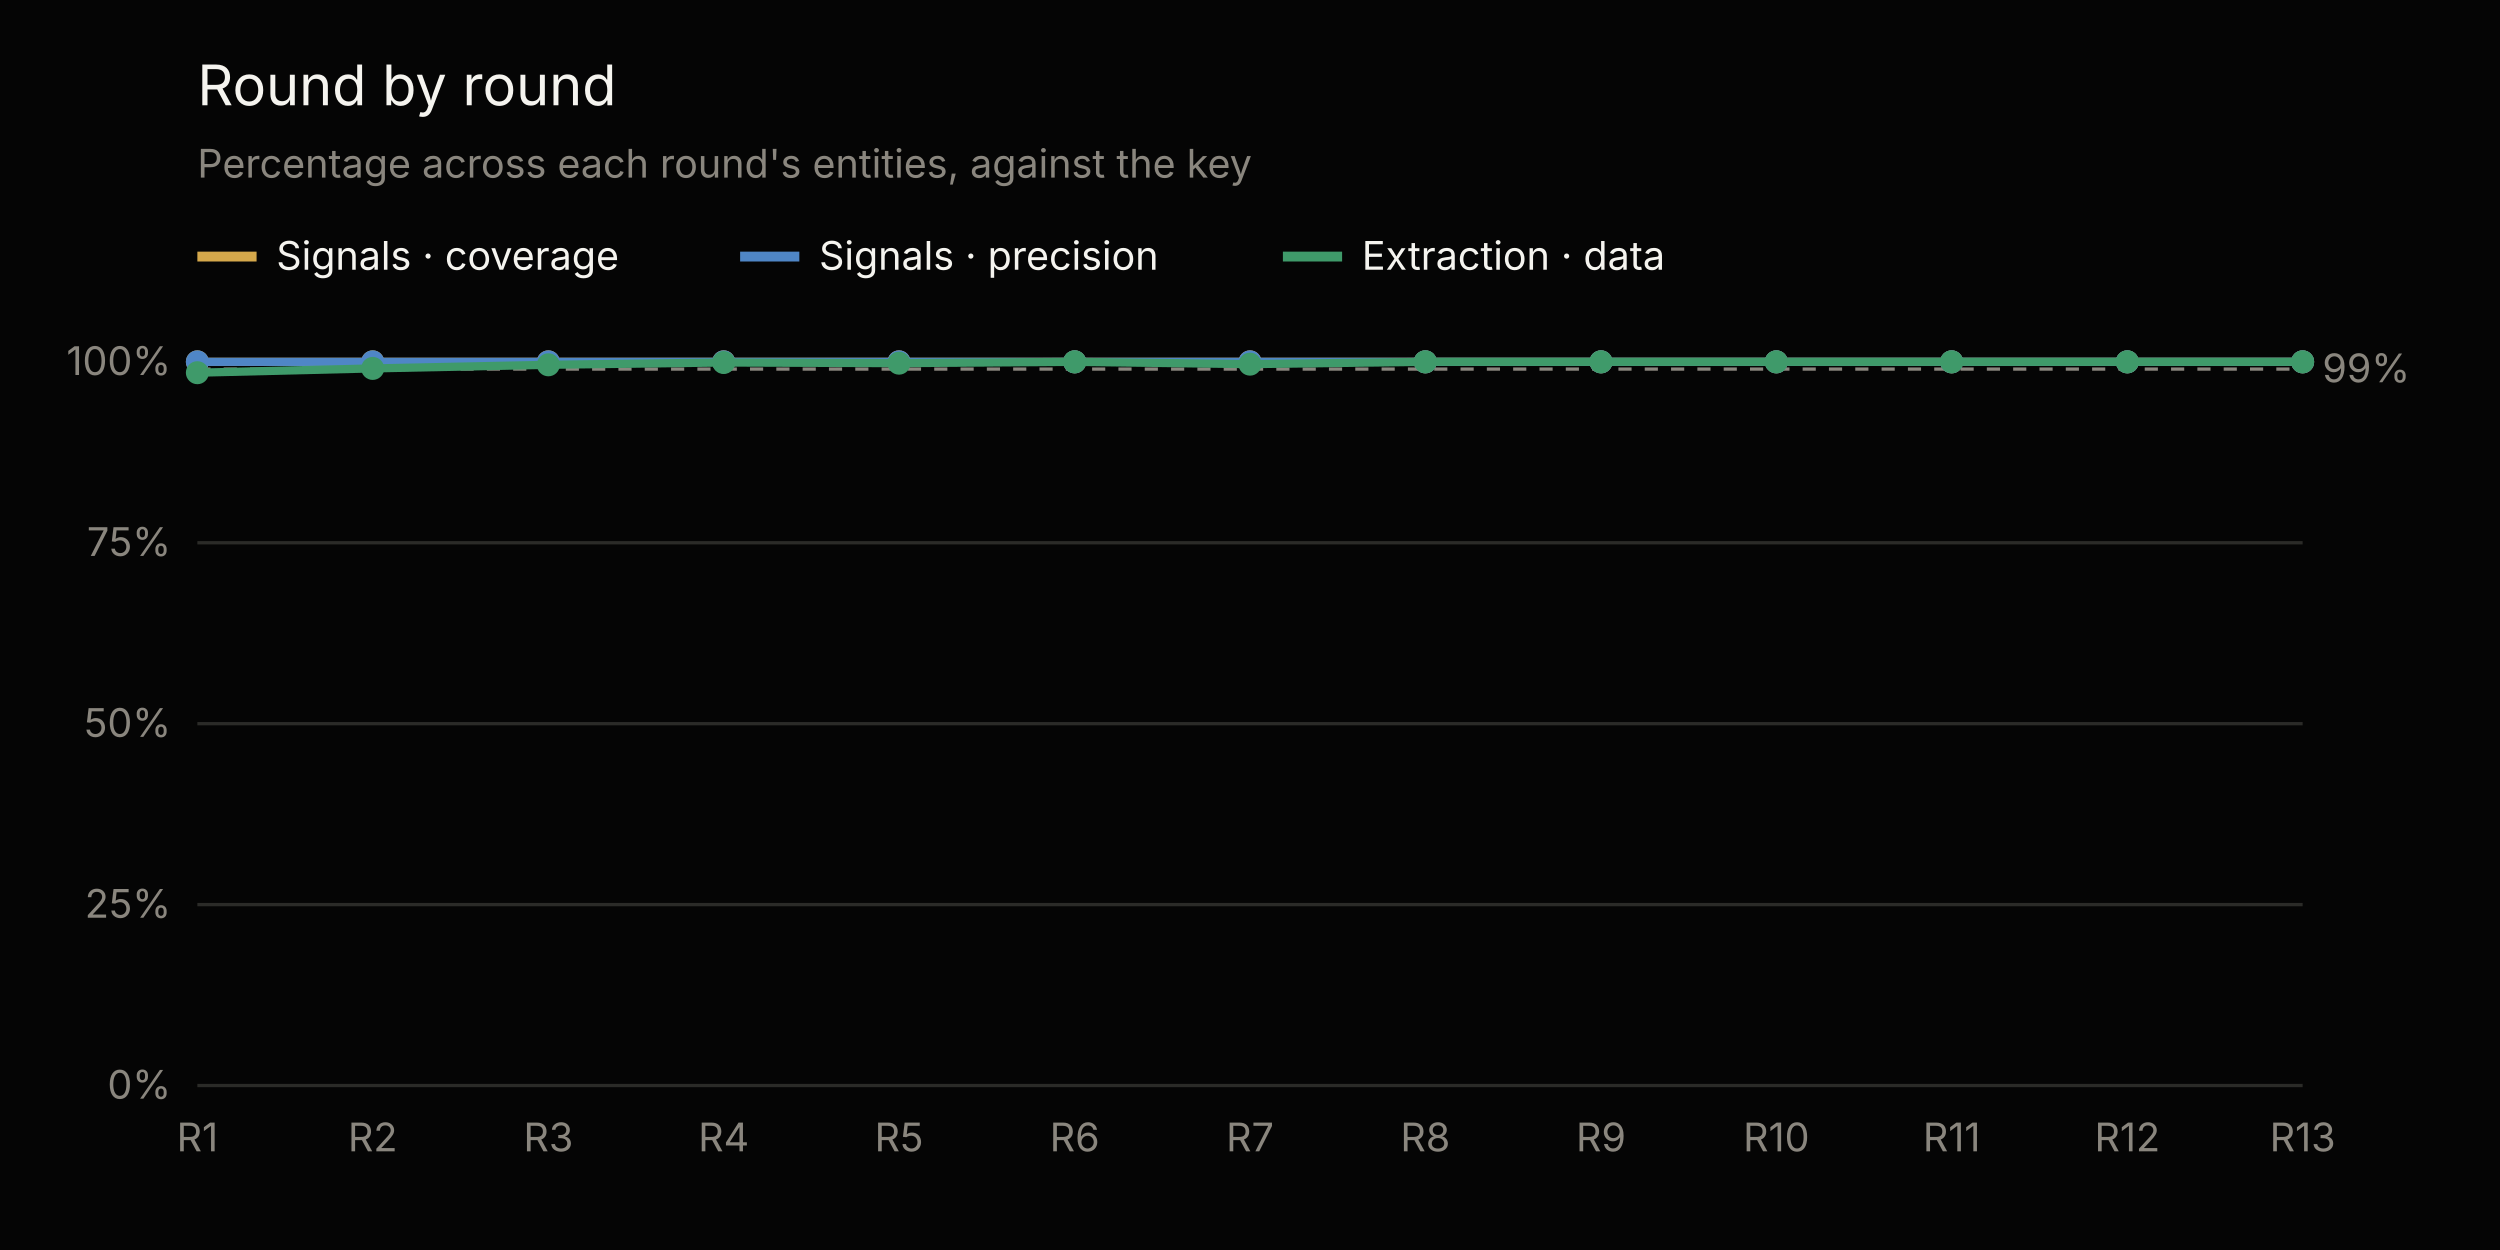
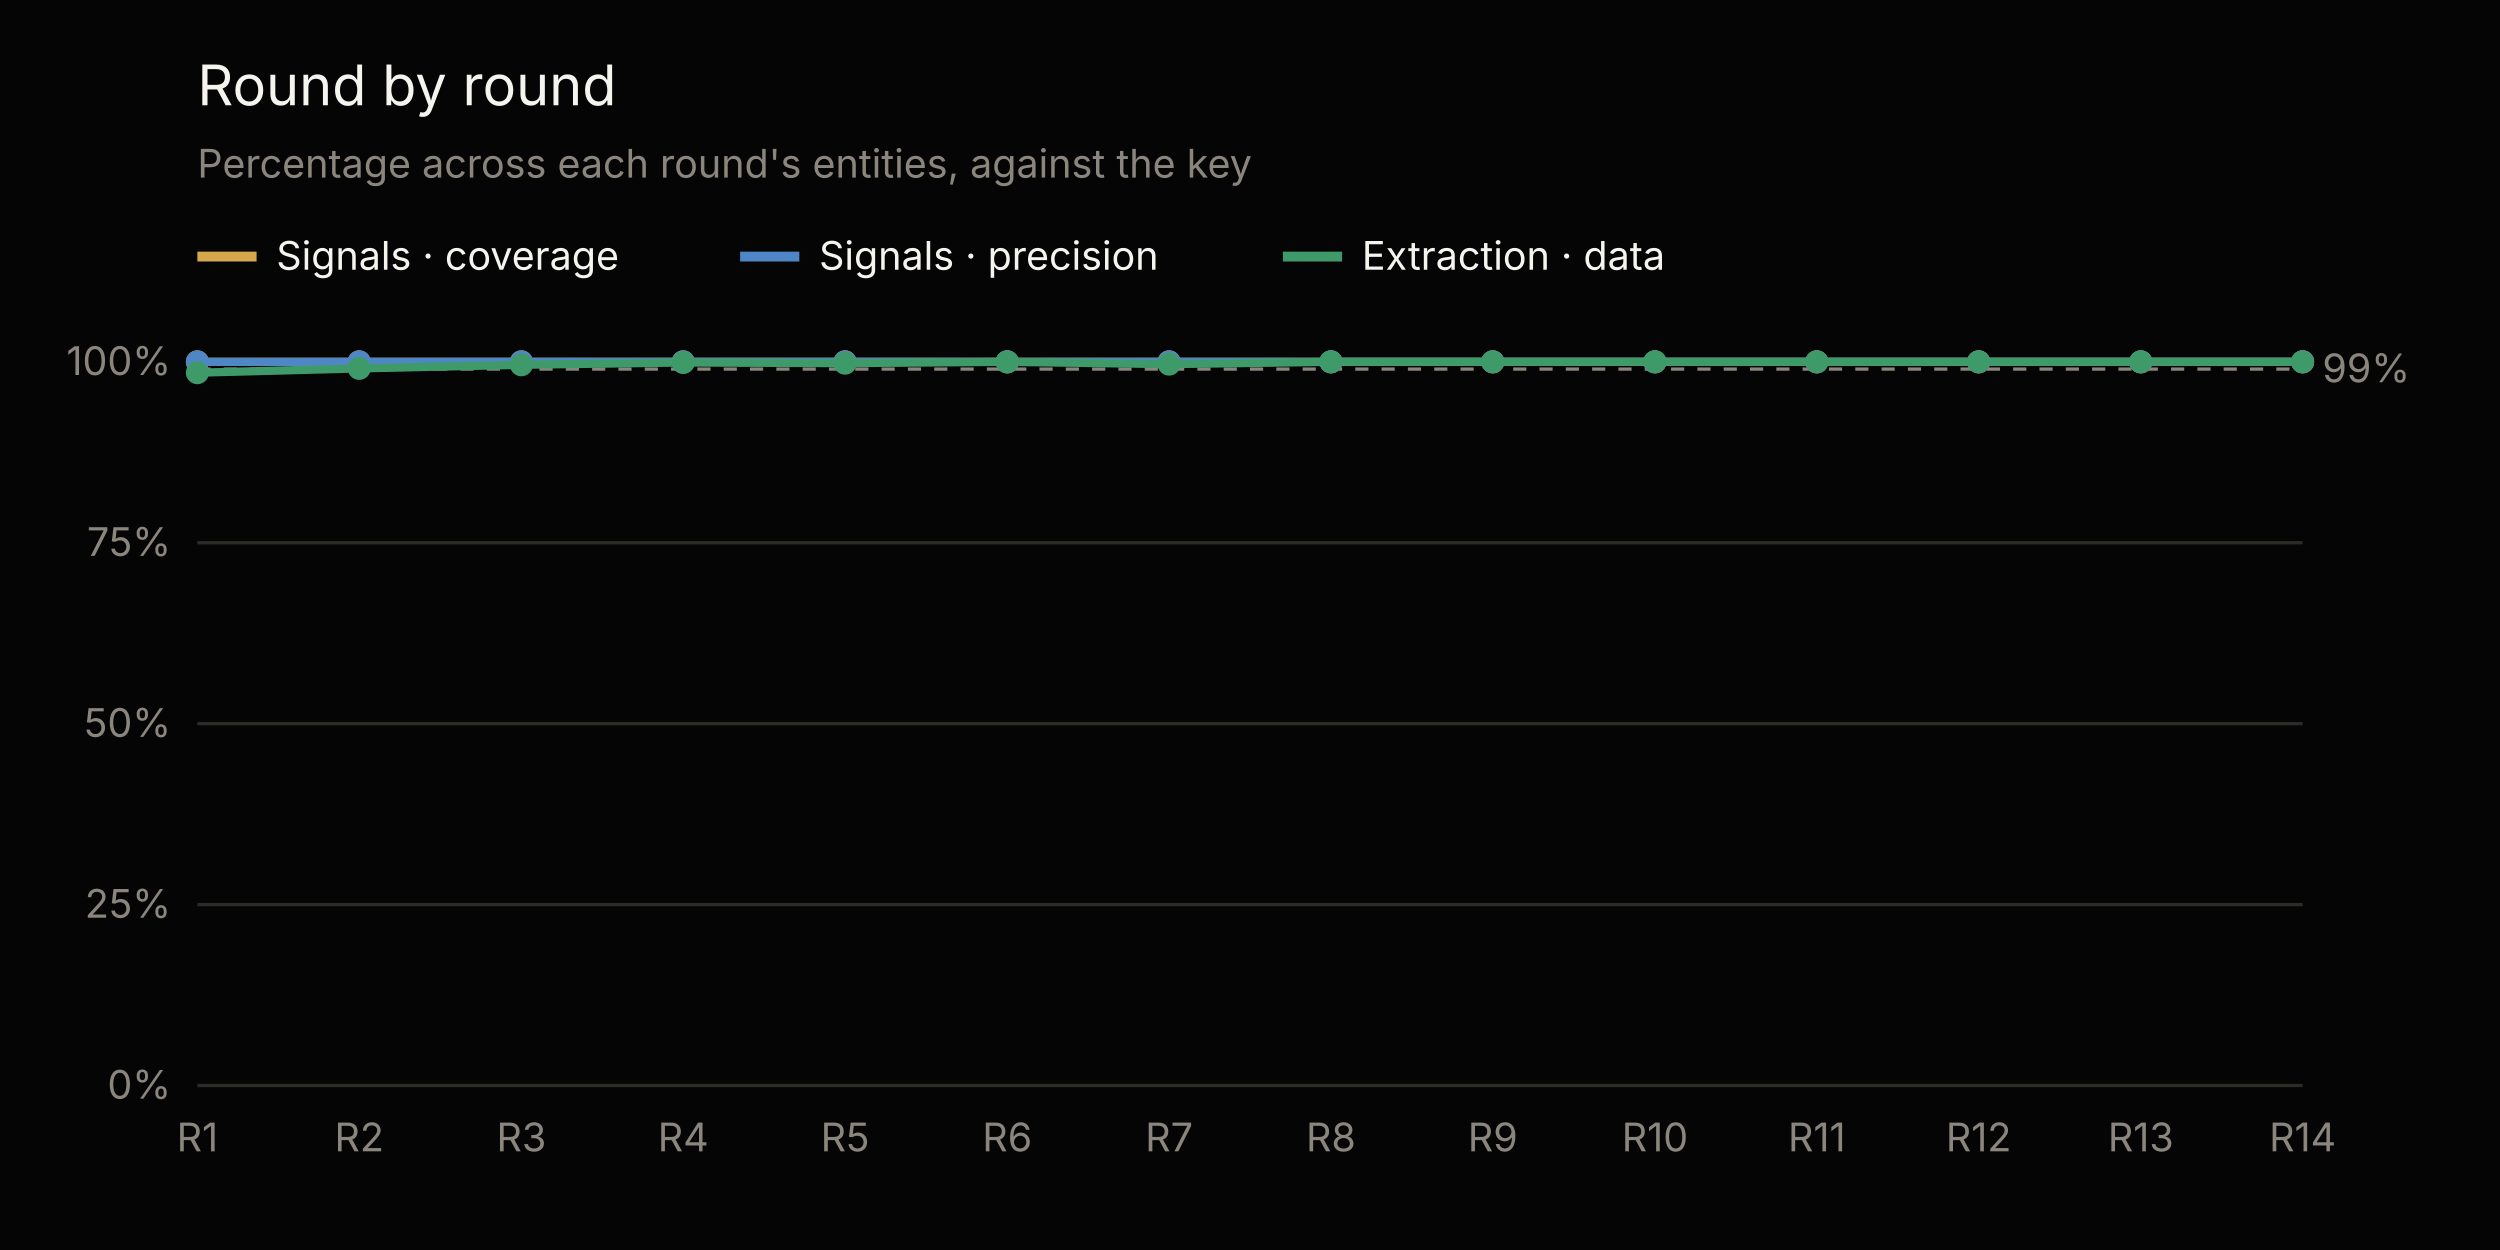
<svg xmlns="http://www.w3.org/2000/svg" viewBox="0 0 760 380" font-family="Inter, Arial, sans-serif" font-size="12">
  <rect width="760" height="380" fill="#050505" />
  <text x="60" y="32" font-size="17" fill="#f5f4ef">Round by round</text>
  <text x="60" y="54" fill="#8a867e">Percentage across each round's entities, against the key</text>
  <line x1="60" x2="78" y1="78" y2="78" stroke="#d5a84b" stroke-width="3" />
  <text x="84" y="82" fill="#f5f4ef">Signals · coverage</text>
  <line x1="225" x2="243" y1="78" y2="78" stroke="#4f86c6" stroke-width="3" />
  <text x="249" y="82" fill="#f5f4ef">Signals · precision</text>
  <line x1="390" x2="408" y1="78" y2="78" stroke="#3f9a6a" stroke-width="3" />
  <text x="414" y="82" fill="#f5f4ef">Extraction · data</text>
  <line x1="60" x2="700" y1="330.0" y2="330.0" stroke="#2b2b28" />
  <text x="52" y="334.0" text-anchor="end" fill="#8a867e">0%</text>
  <line x1="60" x2="700" y1="275.0" y2="275.0" stroke="#2b2b28" />
  <text x="52" y="279.0" text-anchor="end" fill="#8a867e">25%</text>
  <line x1="60" x2="700" y1="220.0" y2="220.0" stroke="#2b2b28" />
  <text x="52" y="224.0" text-anchor="end" fill="#8a867e">50%</text>
  <line x1="60" x2="700" y1="165.0" y2="165.0" stroke="#2b2b28" />
  <text x="52" y="169.0" text-anchor="end" fill="#8a867e">75%</text>
  <line x1="60" x2="700" y1="110.0" y2="110.0" stroke="#2b2b28" />
  <text x="52" y="114.0" text-anchor="end" fill="#8a867e">100%</text>
  <line x1="60" x2="700" y1="112.2" y2="112.2" stroke="#8a867e" stroke-dasharray="4 4" />
  <text x="706" y="116.2" fill="#8a867e">99%</text>
  <text x="60.0" y="350" text-anchor="middle" fill="#8a867e">R1</text>
-   <text x="113.3" y="350" text-anchor="middle" fill="#8a867e">R2</text>
-   <text x="166.7" y="350" text-anchor="middle" fill="#8a867e">R3</text>
-   <text x="220.0" y="350" text-anchor="middle" fill="#8a867e">R4</text>
-   <text x="273.3" y="350" text-anchor="middle" fill="#8a867e">R5</text>
-   <text x="326.7" y="350" text-anchor="middle" fill="#8a867e">R6</text>
-   <text x="380.0" y="350" text-anchor="middle" fill="#8a867e">R7</text>
-   <text x="433.3" y="350" text-anchor="middle" fill="#8a867e">R8</text>
-   <text x="486.7" y="350" text-anchor="middle" fill="#8a867e">R9</text>
-   <text x="540.0" y="350" text-anchor="middle" fill="#8a867e">R10</text>
-   <text x="593.3" y="350" text-anchor="middle" fill="#8a867e">R11</text>
-   <text x="646.7" y="350" text-anchor="middle" fill="#8a867e">R12</text>
-   <text x="700.0" y="350" text-anchor="middle" fill="#8a867e">R13</text>
-   <path d="M60.0,110.0 L113.3,110.0 L166.7,110.0 L220.0,110.0 L273.3,110.0 L326.7,110.0 L380.0,110.0 L433.3,110.0 L486.7,110.0 L540.0,110.0 L593.3,110.0 L646.7,110.0 L700.0,110.0" fill="none" stroke="#d5a84b" stroke-width="2.5" />
+   <text x="109.2" y="350" text-anchor="middle" fill="#8a867e">R2</text>
+   <text x="158.5" y="350" text-anchor="middle" fill="#8a867e">R3</text>
+   <text x="207.7" y="350" text-anchor="middle" fill="#8a867e">R4</text>
+   <text x="256.9" y="350" text-anchor="middle" fill="#8a867e">R5</text>
+   <text x="306.2" y="350" text-anchor="middle" fill="#8a867e">R6</text>
+   <text x="355.4" y="350" text-anchor="middle" fill="#8a867e">R7</text>
+   <text x="404.6" y="350" text-anchor="middle" fill="#8a867e">R8</text>
+   <text x="453.8" y="350" text-anchor="middle" fill="#8a867e">R9</text>
+   <text x="503.1" y="350" text-anchor="middle" fill="#8a867e">R10</text>
+   <text x="552.3" y="350" text-anchor="middle" fill="#8a867e">R11</text>
+   <text x="601.5" y="350" text-anchor="middle" fill="#8a867e">R12</text>
+   <text x="650.8" y="350" text-anchor="middle" fill="#8a867e">R13</text>
+   <text x="700.0" y="350" text-anchor="middle" fill="#8a867e">R14</text>
+   <path d="M60.0,110.0 L109.2,110.0 L158.5,110.0 L207.7,110.0 L256.9,110.0 L306.2,110.0 L355.4,110.0 L404.6,110.0 L453.8,110.0 L503.1,110.0 L552.3,110.0 L601.5,110.0 L650.8,110.0 L700.0,110.0" fill="none" stroke="#d5a84b" stroke-width="2.5" />
  <circle cx="60.0" cy="110.0" r="3.5" fill="#d5a84b" />
-   <circle cx="113.3" cy="110.0" r="3.5" fill="#d5a84b" />
-   <circle cx="166.7" cy="110.0" r="3.5" fill="#d5a84b" />
-   <circle cx="220.0" cy="110.0" r="3.5" fill="#d5a84b" />
-   <circle cx="273.3" cy="110.0" r="3.5" fill="#d5a84b" />
-   <circle cx="326.7" cy="110.0" r="3.5" fill="#d5a84b" />
-   <circle cx="380.0" cy="110.0" r="3.5" fill="#d5a84b" />
-   <circle cx="433.3" cy="110.0" r="3.5" fill="#d5a84b" />
-   <circle cx="486.7" cy="110.0" r="3.5" fill="#d5a84b" />
-   <circle cx="540.0" cy="110.0" r="3.5" fill="#d5a84b" />
-   <circle cx="593.3" cy="110.0" r="3.5" fill="#d5a84b" />
-   <circle cx="646.7" cy="110.0" r="3.5" fill="#d5a84b" />
+   <circle cx="109.2" cy="110.0" r="3.5" fill="#d5a84b" />
+   <circle cx="158.5" cy="110.0" r="3.5" fill="#d5a84b" />
+   <circle cx="207.7" cy="110.0" r="3.5" fill="#d5a84b" />
+   <circle cx="256.9" cy="110.0" r="3.5" fill="#d5a84b" />
+   <circle cx="306.2" cy="110.0" r="3.5" fill="#d5a84b" />
+   <circle cx="355.4" cy="110.0" r="3.5" fill="#d5a84b" />
+   <circle cx="404.6" cy="110.0" r="3.5" fill="#d5a84b" />
+   <circle cx="453.8" cy="110.0" r="3.5" fill="#d5a84b" />
+   <circle cx="503.1" cy="110.0" r="3.5" fill="#d5a84b" />
+   <circle cx="552.3" cy="110.0" r="3.5" fill="#d5a84b" />
+   <circle cx="601.5" cy="110.0" r="3.5" fill="#d5a84b" />
+   <circle cx="650.8" cy="110.0" r="3.5" fill="#d5a84b" />
  <circle cx="700.0" cy="110.0" r="3.5" fill="#d5a84b" />
-   <path d="M60.0,110.0 L113.3,110.0 L166.7,110.0 L220.0,110.0 L273.3,110.0 L326.7,110.0 L380.0,110.0 L433.3,110.0 L486.7,110.0 L540.0,110.0 L593.3,110.0 L646.7,110.0 L700.0,110.0" fill="none" stroke="#4f86c6" stroke-width="2.5" />
+   <path d="M60.0,110.0 L109.2,110.0 L158.5,110.0 L207.7,110.0 L256.9,110.0 L306.2,110.0 L355.4,110.0 L404.6,110.0 L453.8,110.0 L503.1,110.0 L552.3,110.0 L601.5,110.0 L650.8,110.0 L700.0,110.0" fill="none" stroke="#4f86c6" stroke-width="2.5" />
  <circle cx="60.0" cy="110.0" r="3.5" fill="#4f86c6" />
-   <circle cx="113.3" cy="110.0" r="3.5" fill="#4f86c6" />
-   <circle cx="166.7" cy="110.0" r="3.5" fill="#4f86c6" />
-   <circle cx="220.0" cy="110.0" r="3.5" fill="#4f86c6" />
-   <circle cx="273.3" cy="110.0" r="3.5" fill="#4f86c6" />
-   <circle cx="326.7" cy="110.0" r="3.5" fill="#4f86c6" />
-   <circle cx="380.0" cy="110.0" r="3.5" fill="#4f86c6" />
-   <circle cx="433.3" cy="110.0" r="3.5" fill="#4f86c6" />
-   <circle cx="486.7" cy="110.0" r="3.5" fill="#4f86c6" />
-   <circle cx="540.0" cy="110.0" r="3.5" fill="#4f86c6" />
-   <circle cx="593.3" cy="110.0" r="3.5" fill="#4f86c6" />
-   <circle cx="646.7" cy="110.0" r="3.5" fill="#4f86c6" />
+   <circle cx="109.2" cy="110.0" r="3.5" fill="#4f86c6" />
+   <circle cx="158.5" cy="110.0" r="3.5" fill="#4f86c6" />
+   <circle cx="207.7" cy="110.0" r="3.5" fill="#4f86c6" />
+   <circle cx="256.9" cy="110.0" r="3.5" fill="#4f86c6" />
+   <circle cx="306.2" cy="110.0" r="3.5" fill="#4f86c6" />
+   <circle cx="355.4" cy="110.0" r="3.5" fill="#4f86c6" />
+   <circle cx="404.6" cy="110.0" r="3.5" fill="#4f86c6" />
+   <circle cx="453.8" cy="110.0" r="3.5" fill="#4f86c6" />
+   <circle cx="503.1" cy="110.0" r="3.5" fill="#4f86c6" />
+   <circle cx="552.3" cy="110.0" r="3.5" fill="#4f86c6" />
+   <circle cx="601.5" cy="110.0" r="3.5" fill="#4f86c6" />
+   <circle cx="650.8" cy="110.0" r="3.5" fill="#4f86c6" />
  <circle cx="700.0" cy="110.0" r="3.5" fill="#4f86c6" />
-   <path d="M60.0,113.3 L113.3,112.0 L166.7,110.9 L220.0,110.2 L273.3,110.4 L326.7,110.0 L380.0,110.7 L433.3,110.0 L486.7,110.0 L540.0,110.0 L593.3,110.0 L646.7,110.0 L700.0,110.0" fill="none" stroke="#3f9a6a" stroke-width="2.5" />
+   <path d="M60.0,113.3 L109.2,112.0 L158.5,110.9 L207.7,110.2 L256.9,110.4 L306.2,110.0 L355.4,110.7 L404.6,110.0 L453.8,110.0 L503.1,110.0 L552.3,110.0 L601.5,110.0 L650.8,110.0 L700.0,110.0" fill="none" stroke="#3f9a6a" stroke-width="2.5" />
  <circle cx="60.0" cy="113.3" r="3.5" fill="#3f9a6a" />
-   <circle cx="113.3" cy="112.0" r="3.5" fill="#3f9a6a" />
-   <circle cx="166.7" cy="110.9" r="3.5" fill="#3f9a6a" />
-   <circle cx="220.0" cy="110.2" r="3.5" fill="#3f9a6a" />
-   <circle cx="273.3" cy="110.4" r="3.5" fill="#3f9a6a" />
-   <circle cx="326.7" cy="110.0" r="3.5" fill="#3f9a6a" />
-   <circle cx="380.0" cy="110.7" r="3.5" fill="#3f9a6a" />
-   <circle cx="433.3" cy="110.0" r="3.5" fill="#3f9a6a" />
-   <circle cx="486.7" cy="110.0" r="3.5" fill="#3f9a6a" />
-   <circle cx="540.0" cy="110.0" r="3.5" fill="#3f9a6a" />
-   <circle cx="593.3" cy="110.0" r="3.5" fill="#3f9a6a" />
-   <circle cx="646.7" cy="110.0" r="3.5" fill="#3f9a6a" />
+   <circle cx="109.2" cy="112.0" r="3.5" fill="#3f9a6a" />
+   <circle cx="158.5" cy="110.9" r="3.5" fill="#3f9a6a" />
+   <circle cx="207.7" cy="110.2" r="3.5" fill="#3f9a6a" />
+   <circle cx="256.9" cy="110.4" r="3.5" fill="#3f9a6a" />
+   <circle cx="306.2" cy="110.0" r="3.5" fill="#3f9a6a" />
+   <circle cx="355.4" cy="110.7" r="3.5" fill="#3f9a6a" />
+   <circle cx="404.6" cy="110.0" r="3.5" fill="#3f9a6a" />
+   <circle cx="453.8" cy="110.0" r="3.5" fill="#3f9a6a" />
+   <circle cx="503.1" cy="110.0" r="3.5" fill="#3f9a6a" />
+   <circle cx="552.3" cy="110.0" r="3.5" fill="#3f9a6a" />
+   <circle cx="601.5" cy="110.0" r="3.5" fill="#3f9a6a" />
+   <circle cx="650.8" cy="110.0" r="3.5" fill="#3f9a6a" />
  <circle cx="700.0" cy="110.0" r="3.5" fill="#3f9a6a" />
</svg>
